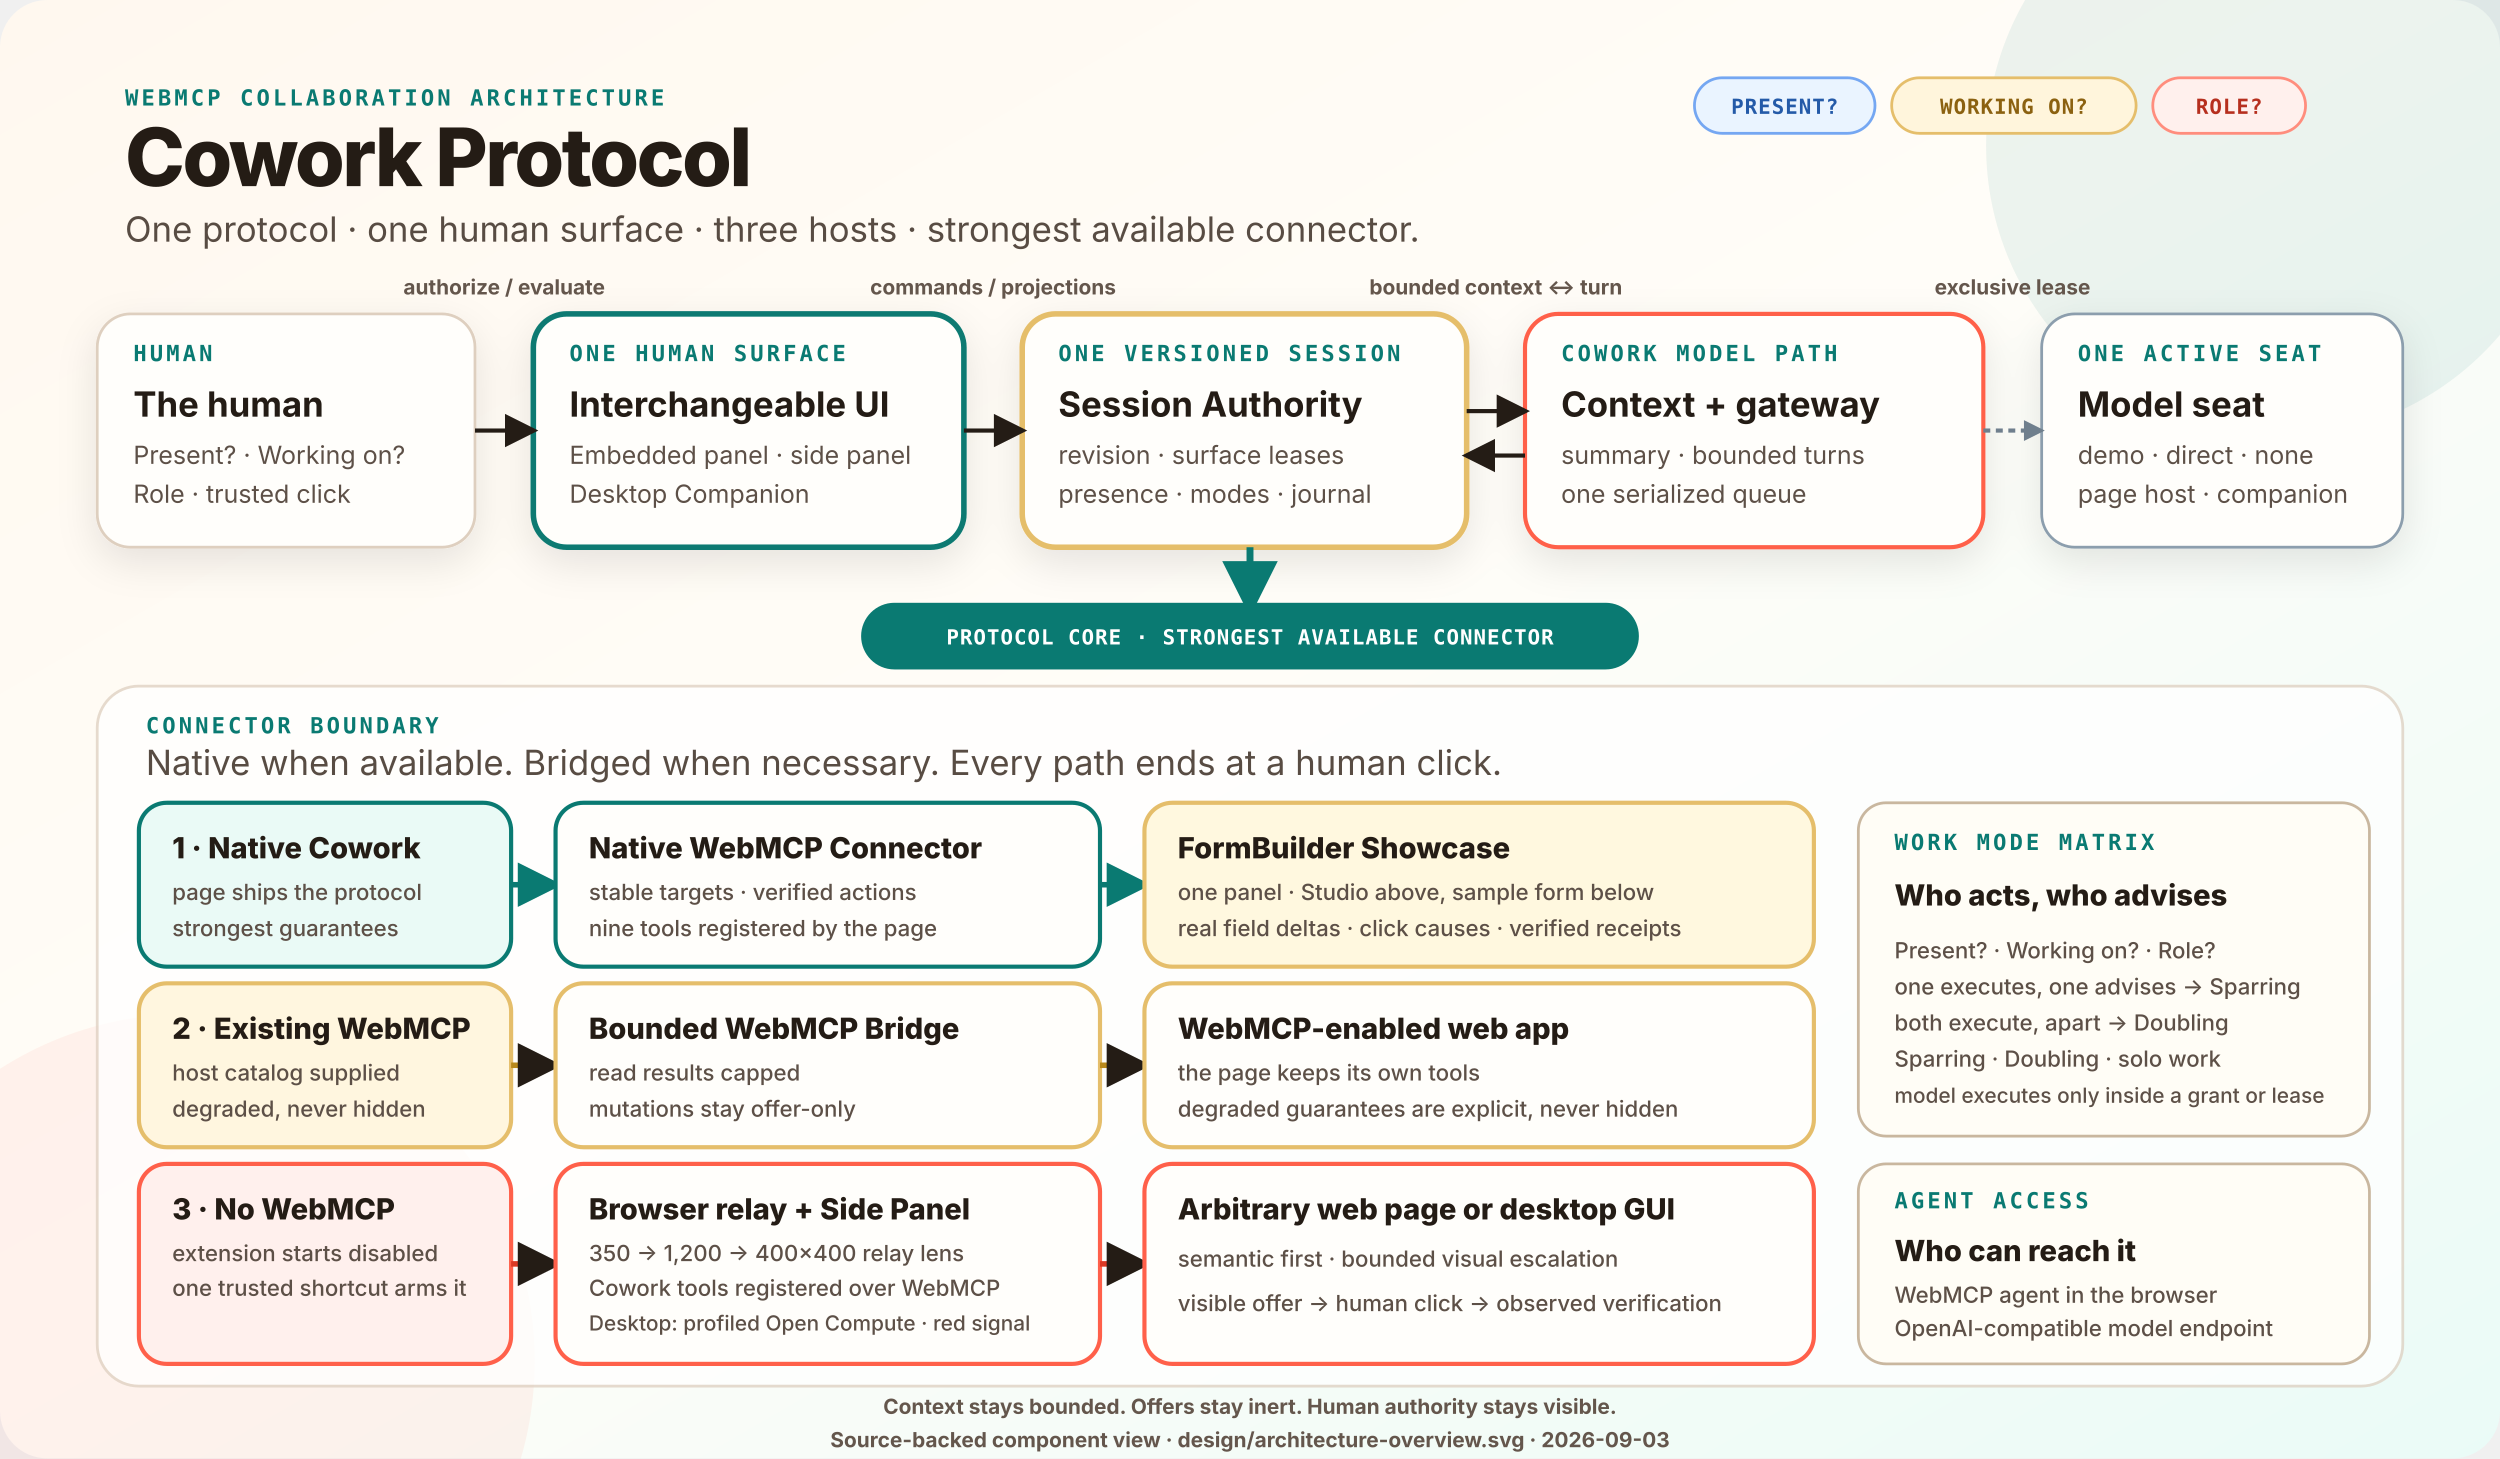
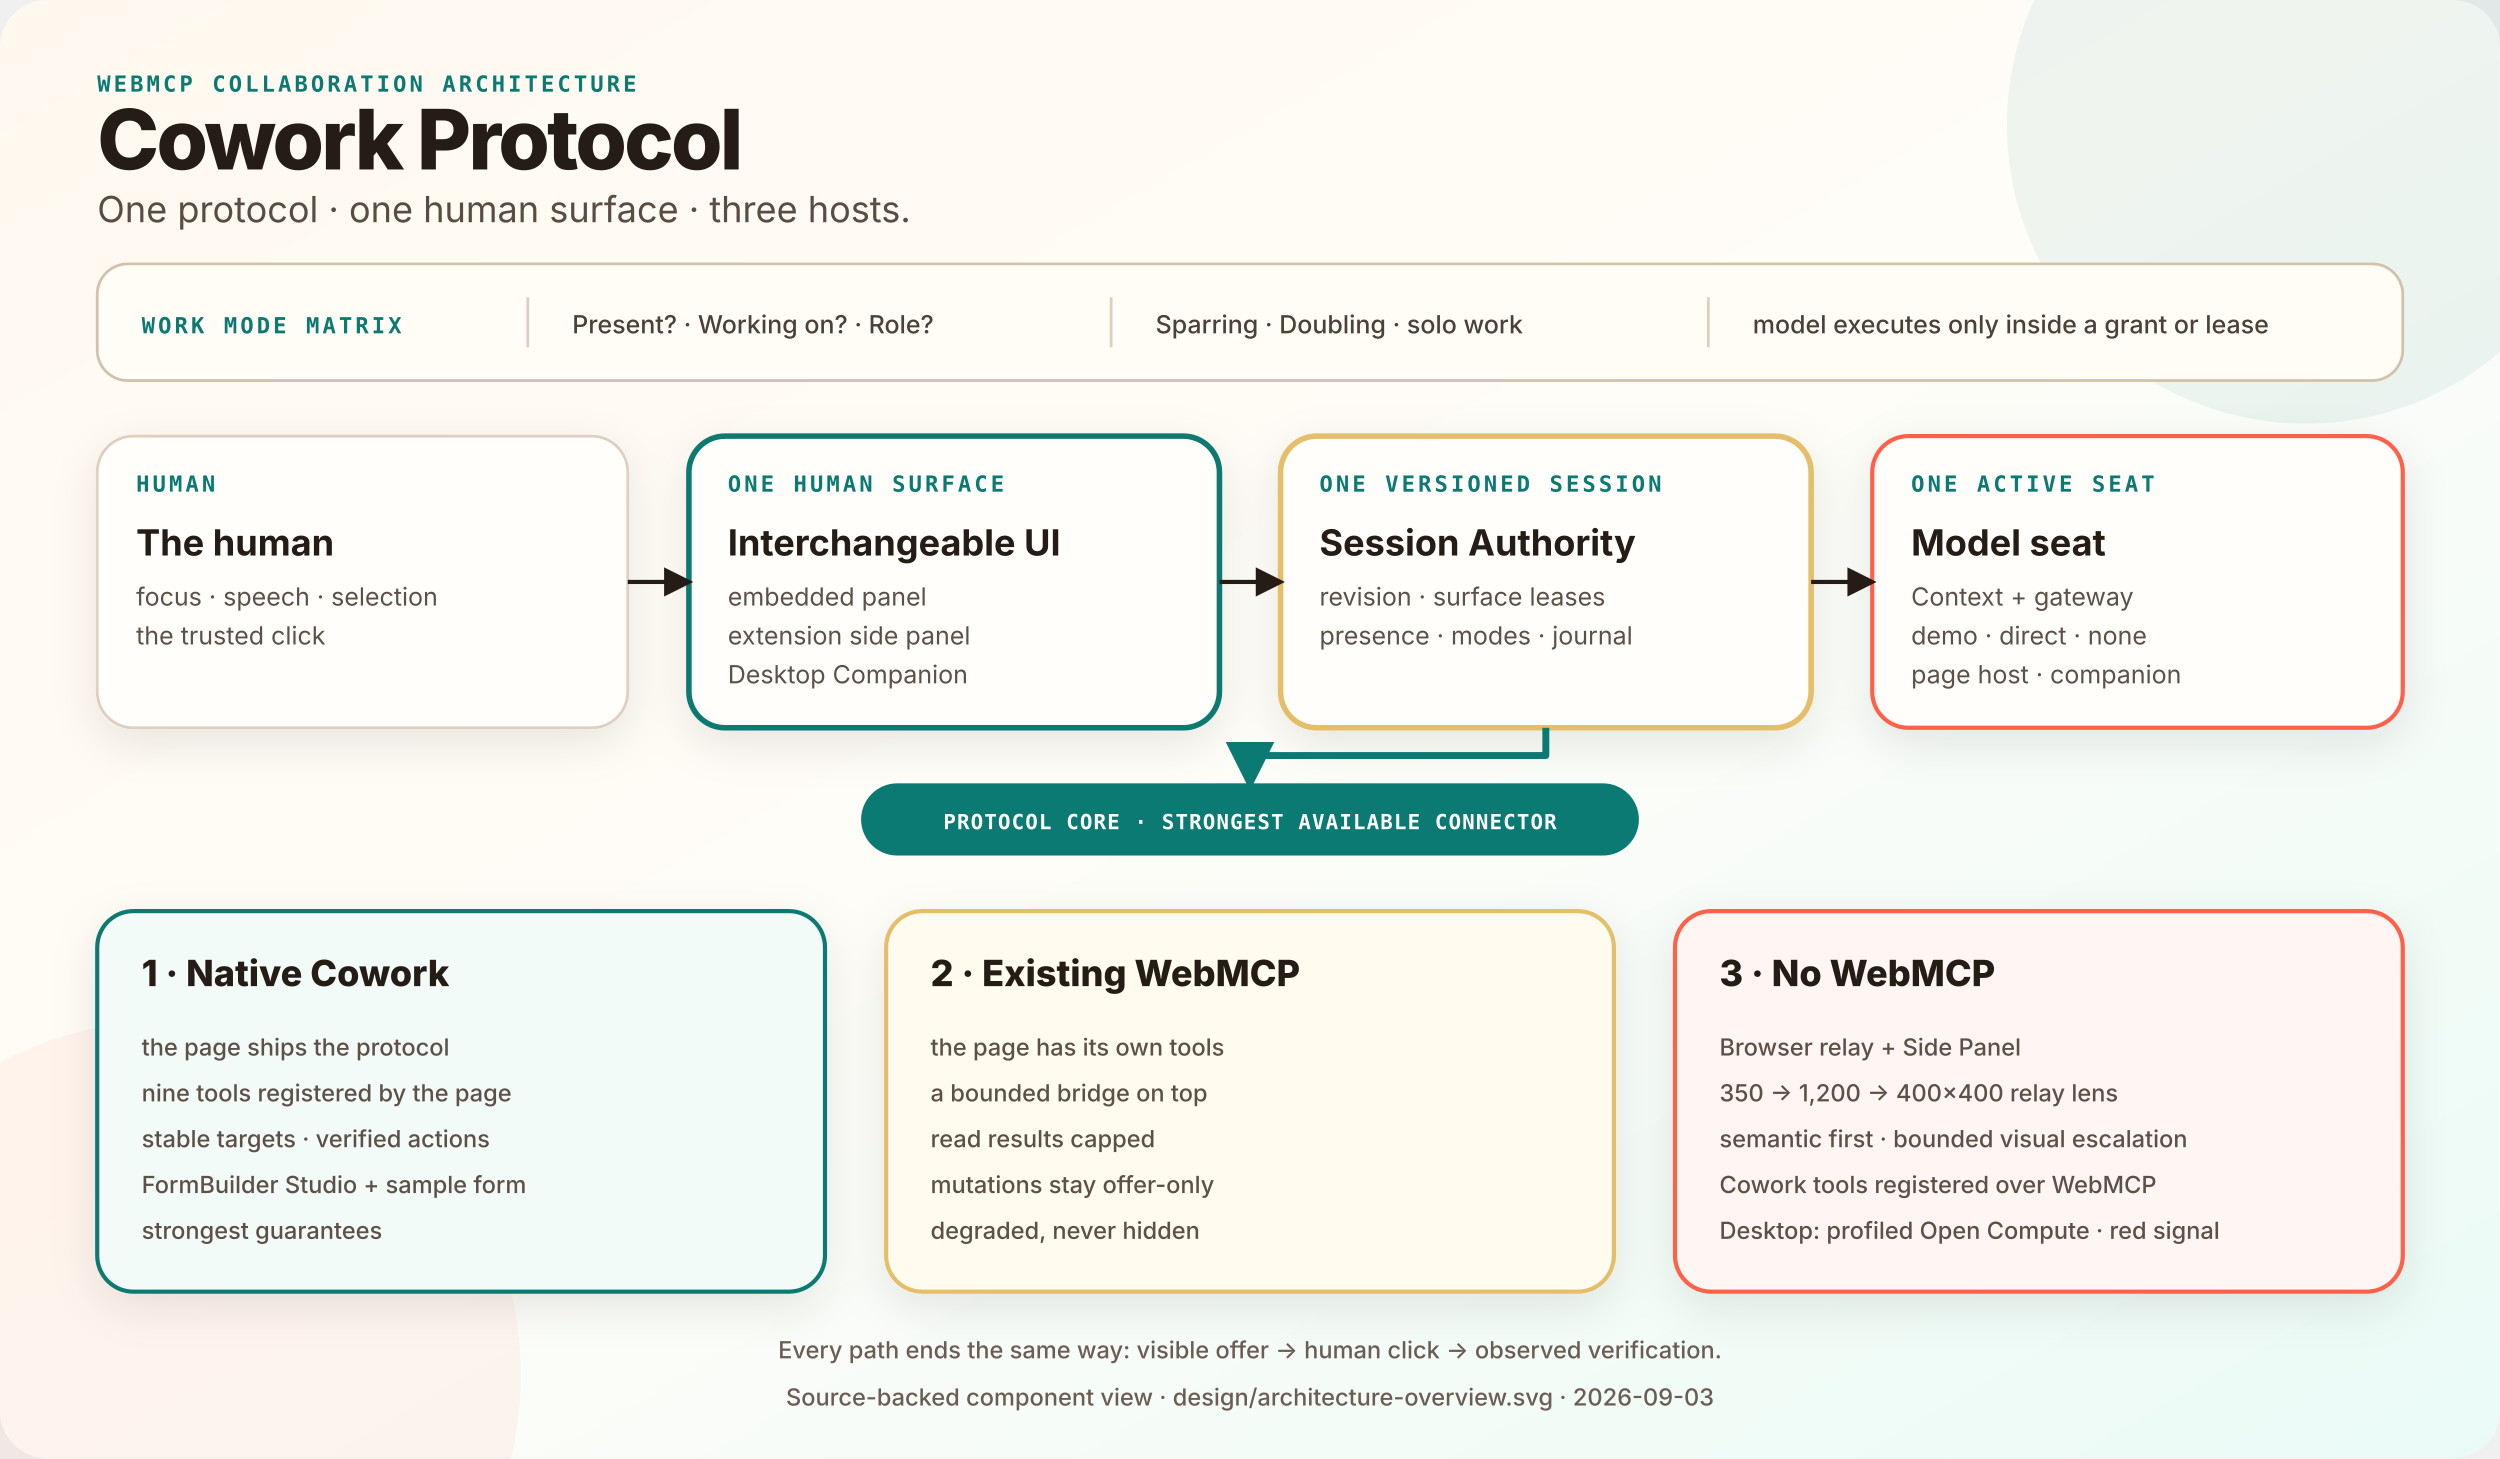
<svg xmlns="http://www.w3.org/2000/svg" width="1800" height="1050" viewBox="0 0 1800 1050" role="img" aria-labelledby="title description">
  <defs>
    <linearGradient id="background" x1="0" y1="0" x2="1" y2="1">
      <stop offset="0" stop-color="#fff8ef" />
      <stop offset="0.48" stop-color="#fffdf8" />
      <stop offset="1" stop-color="#eafbf7" />
    </linearGradient>
    <filter id="shadow" x="-20%" y="-20%" width="140%" height="150%">
-       <feDropShadow dx="0" dy="10" stdDeviation="14" flood-color="#241c15" flood-opacity="0.10" />
+       <feDropShadow dx="0" dy="10" stdDeviation="16" flood-color="#241c15" flood-opacity="0.09" />
    </filter>
-     <marker id="arrow-dark" viewBox="0 0 10 10" refX="8.5" refY="5" markerWidth="8" markerHeight="8" orient="auto-start-reverse">
+     <marker id="arrow-dark" viewBox="0 0 10 10" refX="8.5" refY="5" markerWidth="7" markerHeight="7" orient="auto-start-reverse">
      <path d="M 0 0 L 10 5 L 0 10 z" fill="#241c15" />
    </marker>
-     <marker id="arrow-teal" viewBox="0 0 10 10" refX="8.5" refY="5" markerWidth="8" markerHeight="8" orient="auto-start-reverse">
+     <marker id="arrow-teal" viewBox="0 0 10 10" refX="8.5" refY="5" markerWidth="7" markerHeight="7" orient="auto-start-reverse">
      <path d="M 0 0 L 10 5 L 0 10 z" fill="#0a7a72" />
    </marker>
-     <marker id="arrow-slate" viewBox="0 0 10 10" refX="8.5" refY="5" markerWidth="5" markerHeight="5" orient="auto-start-reverse">
-       <path d="M 0 0 L 10 5 L 0 10 z" fill="#6f7f8d" />
-     </marker>
    <style>
-       .title { font: 800 58px Inter, system-ui, -apple-system, "Segoe UI", sans-serif; fill: #241c15; letter-spacing: -1.8px; }
-       .subtitle { font: 400 25px Inter, system-ui, -apple-system, "Segoe UI", sans-serif; fill: #584c43; }
+       .title { font: 800 60px Inter, system-ui, -apple-system, "Segoe UI", sans-serif; fill: #241c15; letter-spacing: -2px; }
+       .subtitle { font: 400 26px Inter, system-ui, -apple-system, "Segoe UI", sans-serif; fill: #584c43; }
      .eyebrow { font: 800 16px ui-monospace, "SFMono-Regular", Consolas, monospace; letter-spacing: 2.2px; fill: #0a7a72; }
-       .card-title { font: 750 25px Inter, system-ui, -apple-system, "Segoe UI", sans-serif; fill: #241c15; }
+       .card-title { font: 750 26px Inter, system-ui, -apple-system, "Segoe UI", sans-serif; fill: #241c15; }
      .card-copy { font: 400 18px Inter, system-ui, -apple-system, "Segoe UI", sans-serif; fill: #5d5047; }
-       .lane-title { font: 800 21px Inter, system-ui, -apple-system, "Segoe UI", sans-serif; fill: #241c15; }
-       .lane-copy { font: 500 16px Inter, system-ui, -apple-system, "Segoe UI", sans-serif; fill: #5d5047; }
-       .lane-copy-tight { font: 500 15px Inter, system-ui, -apple-system, "Segoe UI", sans-serif; fill: #5d5047; }
-       .chip { font: 800 15px ui-monospace, "SFMono-Regular", Consolas, monospace; letter-spacing: 0.7px; }
-       .connector-label { font: 700 15px Inter, system-ui, -apple-system, "Segoe UI", sans-serif; fill: #64564c; }
+       .path-title { font: 800 26px Inter, system-ui, -apple-system, "Segoe UI", sans-serif; fill: #241c15; }
+       .path-copy { font: 500 17px Inter, system-ui, -apple-system, "Segoe UI", sans-serif; fill: #5d5047; }
+       .mode-copy { font: 500 18px Inter, system-ui, -apple-system, "Segoe UI", sans-serif; fill: #4c4139; }
+       .chip { font: 800 15px ui-monospace, "SFMono-Regular", Consolas, monospace; letter-spacing: 0.8px; }
+       .footnote { font: 500 17px Inter, system-ui, -apple-system, "Segoe UI", sans-serif; fill: #6b5d53; }
    </style>
  </defs>
  <rect width="1800" height="1050" rx="34" fill="url(#background)" />
-   <circle cx="1640" cy="105" r="210" fill="#0a7a72" opacity="0.08" />
-   <circle cx="135" cy="980" r="250" fill="#ff604a" opacity="0.07" />
-   <text x="90" y="76" class="eyebrow">WEBMCP COLLABORATION ARCHITECTURE</text>
-   <text x="90" y="134" class="title">Cowork Protocol</text>
-   <text x="90" y="174" class="subtitle">One protocol · one human surface · three hosts · strongest available connector.</text>
-   <g transform="translate(1220 56)">
-     <rect x="0" y="0" width="130" height="40" rx="20" fill="#eaf4ff" stroke="#75a7f2" stroke-width="2" />
-     <text x="65" y="26" text-anchor="middle" class="chip" fill="#245aa8">PRESENT?</text>
-     <rect x="142" y="0" width="176" height="40" rx="20" fill="#fff5dc" stroke="#e5be6b" stroke-width="2" />
-     <text x="230" y="26" text-anchor="middle" class="chip" fill="#8b6110">WORKING ON?</text>
-     <rect x="330" y="0" width="110" height="40" rx="20" fill="#fff0ed" stroke="#ff8d7d" stroke-width="2" />
-     <text x="385" y="26" text-anchor="middle" class="chip" fill="#b62f1e">ROLE?</text>
+   <circle cx="1660" cy="90" r="215" fill="#0a7a72" opacity="0.07" />
+   <circle cx="120" cy="990" r="255" fill="#ff604a" opacity="0.06" />
+   <text x="70" y="66" class="eyebrow">WEBMCP COLLABORATION ARCHITECTURE</text>
+   <text x="70" y="122" class="title">Cowork Protocol</text>
+   <text x="70" y="160" class="subtitle">One protocol · one human surface · three hosts.</text>
+   <rect x="70" y="190" width="1660" height="84" rx="22" fill="#fffdf6" stroke="#d3c2ab" stroke-width="2" />
+   <text x="102" y="240" class="eyebrow">WORK MODE MATRIX</text>
+   <path d="M380 214 V250" stroke="#ddcfbf" stroke-width="2" />
+   <text x="412" y="240" class="mode-copy">Present? · Working on? · Role?</text>
+   <path d="M800 214 V250" stroke="#ddcfbf" stroke-width="2" />
+   <text x="832" y="240" class="mode-copy">Sparring · Doubling · solo work</text>
+   <path d="M1230 214 V250" stroke="#ddcfbf" stroke-width="2" />
+   <text x="1262" y="240" class="mode-copy">model executes only inside a grant or lease</text>
+   <g filter="url(#shadow)">
+     <rect x="70" y="314" width="382" height="210" rx="26" fill="#fffefb" stroke="#decfbf" stroke-width="2" />
+     <rect x="496" y="314" width="382" height="210" rx="26" fill="#fffefb" stroke="#0a7a72" stroke-width="4" />
+     <rect x="922" y="314" width="382" height="210" rx="26" fill="#fffefb" stroke="#e5be6b" stroke-width="4" />
+     <rect x="1348" y="314" width="382" height="210" rx="26" fill="#fffefb" stroke="#ff604a" stroke-width="3" />
  </g>
+   <text x="98" y="354" class="eyebrow">HUMAN</text>
+   <text x="98" y="400" class="card-title">The human</text>
+   <text x="98" y="436" class="card-copy">focus · speech · selection</text>
+   <text x="98" y="464" class="card-copy">the trusted click</text>
+   <text x="524" y="354" class="eyebrow">ONE HUMAN SURFACE</text>
+   <text x="524" y="400" class="card-title">Interchangeable UI</text>
+   <text x="524" y="436" class="card-copy">embedded panel</text>
+   <text x="524" y="464" class="card-copy">extension side panel</text>
+   <text x="524" y="492" class="card-copy">Desktop Companion</text>
+   <text x="950" y="354" class="eyebrow">ONE VERSIONED SESSION</text>
+   <text x="950" y="400" class="card-title">Session Authority</text>
+   <text x="950" y="436" class="card-copy">revision · surface leases</text>
+   <text x="950" y="464" class="card-copy">presence · modes · journal</text>
+   <text x="1376" y="354" class="eyebrow">ONE ACTIVE SEAT</text>
+   <text x="1376" y="400" class="card-title">Model seat</text>
+   <text x="1376" y="436" class="card-copy">Context + gateway</text>
+   <text x="1376" y="464" class="card-copy">demo · direct · none</text>
+   <text x="1376" y="492" class="card-copy">page host · companion</text>
+   <path d="M452 419 H496" stroke="#241c15" stroke-width="3" marker-end="url(#arrow-dark)" />
+   <path d="M878 419 H922" stroke="#241c15" stroke-width="3" marker-end="url(#arrow-dark)" />
+   <path d="M1304 419 H1348" stroke="#241c15" stroke-width="3" marker-end="url(#arrow-dark)" />
+   <path d="M1113 524 V544 H900 V564" fill="none" stroke="#0a7a72" stroke-width="5" stroke-linejoin="round" marker-end="url(#arrow-teal)" />
+   <rect x="620" y="564" width="560" height="52" rx="26" fill="#0a7a72" />
+   <text x="900" y="597" text-anchor="middle" class="chip" fill="#ffffff">PROTOCOL CORE · STRONGEST AVAILABLE CONNECTOR</text>
  <g filter="url(#shadow)">
-     <rect x="70" y="226" width="272" height="168" rx="24" fill="#fffefb" stroke="#decfbf" stroke-width="2" />
-     <rect x="384" y="226" width="310" height="168" rx="24" fill="#fffefb" stroke="#0a7a72" stroke-width="4" />
-     <rect x="736" y="226" width="320" height="168" rx="24" fill="#fffefb" stroke="#e5be6b" stroke-width="4" />
-     <rect x="1098" y="226" width="330" height="168" rx="24" fill="#fffefb" stroke="#ff604a" stroke-width="3" />
-     <rect x="1470" y="226" width="260" height="168" rx="24" fill="#fffefb" stroke="#8c9ead" stroke-width="2" />
+     <rect x="70" y="656" width="524" height="274" rx="26" fill="#f2fbf8" stroke="#0a7a72" stroke-width="3" />
+     <rect x="638" y="656" width="524" height="274" rx="26" fill="#fffbef" stroke="#e5be6b" stroke-width="3" />
+     <rect x="1206" y="656" width="524" height="274" rx="26" fill="#fff5f2" stroke="#ff604a" stroke-width="3" />
  </g>
-   <text x="96" y="260" class="eyebrow">HUMAN</text>
-   <text x="96" y="300" class="card-title">The human</text>
-   <text x="96" y="334" class="card-copy">Present? · Working on?</text>
-   <text x="96" y="362" class="card-copy">Role · trusted click</text>
-   <text x="410" y="260" class="eyebrow">ONE HUMAN SURFACE</text>
-   <text x="410" y="300" class="card-title">Interchangeable UI</text>
-   <text x="410" y="334" class="card-copy">Embedded panel · side panel</text>
-   <text x="410" y="362" class="card-copy">Desktop Companion</text>
-   <text x="762" y="260" class="eyebrow">ONE VERSIONED SESSION</text>
-   <text x="762" y="300" class="card-title">Session Authority</text>
-   <text x="762" y="334" class="card-copy">revision · surface leases</text>
-   <text x="762" y="362" class="card-copy">presence · modes · journal</text>
-   <text x="1124" y="260" class="eyebrow">COWORK MODEL PATH</text>
-   <text x="1124" y="300" class="card-title">Context + gateway</text>
-   <text x="1124" y="334" class="card-copy">summary · bounded turns</text>
-   <text x="1124" y="362" class="card-copy">one serialized queue</text>
-   <text x="1496" y="260" class="eyebrow">ONE ACTIVE SEAT</text>
-   <text x="1496" y="300" class="card-title">Model seat</text>
-   <text x="1496" y="334" class="card-copy">demo · direct · none</text>
-   <text x="1496" y="362" class="card-copy">page host · companion</text>
-   <path d="M342 310 H384" stroke="#241c15" stroke-width="3" marker-end="url(#arrow-dark)" />
-   <text x="363" y="212" text-anchor="middle" class="connector-label">authorize / evaluate</text>
-   <path d="M694 310 H736" stroke="#241c15" stroke-width="3" marker-end="url(#arrow-dark)" />
-   <text x="715" y="212" text-anchor="middle" class="connector-label">commands / projections</text>
-   <path d="M1056 296 H1098" stroke="#241c15" stroke-width="3" marker-end="url(#arrow-dark)" />
-   <path d="M1098 328 H1056" stroke="#241c15" stroke-width="3" marker-end="url(#arrow-dark)" />
-   <text x="1077" y="212" text-anchor="middle" class="connector-label">bounded context ↔ turn</text>
-   <path d="M1428 310 H1470" stroke="#6f7f8d" stroke-width="3" stroke-dasharray="5 4" marker-end="url(#arrow-slate)" />
-   <text x="1449" y="212" text-anchor="middle" class="connector-label">exclusive lease</text>
-   <path d="M900 394 V438" stroke="#0a7a72" stroke-width="5" marker-end="url(#arrow-teal)" />
-   <rect x="620" y="434" width="560" height="48" rx="24" fill="#0a7a72" />
-   <text x="900" y="464" text-anchor="middle" class="chip" fill="#ffffff">PROTOCOL CORE · STRONGEST AVAILABLE CONNECTOR</text>
-   <rect x="70" y="494" width="1660" height="504" rx="30" fill="#ffffff" opacity="0.74" stroke="#ddcfbf" stroke-width="2" />
-   <text x="105" y="528" class="eyebrow">CONNECTOR BOUNDARY</text>
-   <text x="105" y="558" class="subtitle">Native when available. Bridged when necessary. Every path ends at a human click.</text>
-   <rect x="100" y="578" width="268" height="118" rx="20" fill="#eafaf6" stroke="#0a7a72" stroke-width="3" />
-   <text x="124" y="618" class="lane-title">1 · Native Cowork</text>
-   <text x="124" y="648" class="lane-copy">page ships the protocol</text>
-   <text x="124" y="674" class="lane-copy">strongest guarantees</text>
-   <path d="M368 637 H400" stroke="#0a7a72" stroke-width="4" marker-end="url(#arrow-teal)" />
-   <rect x="400" y="578" width="392" height="118" rx="20" fill="#fffefb" stroke="#0a7a72" stroke-width="3" />
-   <text x="424" y="618" class="lane-title">Native WebMCP Connector</text>
-   <text x="424" y="648" class="lane-copy">stable targets · verified actions</text>
-   <text x="424" y="674" class="lane-copy">nine tools registered by the page</text>
-   <path d="M792 637 H824" stroke="#0a7a72" stroke-width="4" marker-end="url(#arrow-teal)" />
-   <rect x="824" y="578" width="482" height="118" rx="20" fill="#fff8df" stroke="#e5be6b" stroke-width="3" />
-   <text x="848" y="618" class="lane-title">FormBuilder Showcase</text>
-   <text x="848" y="648" class="lane-copy">one panel · Studio above, sample form below</text>
-   <text x="848" y="674" class="lane-copy">real field deltas · click causes · verified receipts</text>
-   <rect x="100" y="708" width="268" height="118" rx="20" fill="#fff6df" stroke="#e5be6b" stroke-width="3" />
-   <text x="124" y="748" class="lane-title">2 · Existing WebMCP</text>
-   <text x="124" y="778" class="lane-copy">host catalog supplied</text>
-   <text x="124" y="804" class="lane-copy">degraded, never hidden</text>
-   <path d="M368 767 H400" stroke="#b8891d" stroke-width="4" marker-end="url(#arrow-dark)" />
-   <rect x="400" y="708" width="392" height="118" rx="20" fill="#fffefb" stroke="#e5be6b" stroke-width="3" />
-   <text x="424" y="748" class="lane-title">Bounded WebMCP Bridge</text>
-   <text x="424" y="778" class="lane-copy">read results capped</text>
-   <text x="424" y="804" class="lane-copy">mutations stay offer-only</text>
-   <path d="M792 767 H824" stroke="#b8891d" stroke-width="4" marker-end="url(#arrow-dark)" />
-   <rect x="824" y="708" width="482" height="118" rx="20" fill="#fffefb" stroke="#e5be6b" stroke-width="3" />
-   <text x="848" y="748" class="lane-title">WebMCP-enabled web app</text>
-   <text x="848" y="778" class="lane-copy">the page keeps its own tools</text>
-   <text x="848" y="804" class="lane-copy">degraded guarantees are explicit, never hidden</text>
-   <rect x="100" y="838" width="268" height="144" rx="20" fill="#fff0ed" stroke="#ff604a" stroke-width="3" />
-   <text x="124" y="878" class="lane-title">3 · No WebMCP</text>
-   <text x="124" y="908" class="lane-copy">extension starts disabled</text>
-   <text x="124" y="933" class="lane-copy">one trusted shortcut arms it</text>
-   <path d="M368 910 H400" stroke="#da3824" stroke-width="4" marker-end="url(#arrow-dark)" />
-   <rect x="400" y="838" width="392" height="144" rx="20" fill="#fffefb" stroke="#ff604a" stroke-width="3" />
-   <text x="424" y="878" class="lane-title">Browser relay + Side Panel</text>
-   <text x="424" y="908" class="lane-copy">350 → 1,200 → 400×400 relay lens</text>
-   <text x="424" y="933" class="lane-copy">Cowork tools registered over WebMCP</text>
-   <text x="424" y="958" class="lane-copy-tight">Desktop: profiled Open Compute · red signal</text>
-   <path d="M792 910 H824" stroke="#da3824" stroke-width="4" marker-end="url(#arrow-dark)" />
-   <rect x="824" y="838" width="482" height="144" rx="20" fill="#fffefb" stroke="#ff604a" stroke-width="3" />
-   <text x="848" y="878" class="lane-title">Arbitrary web page or desktop GUI</text>
-   <text x="848" y="912" class="lane-copy">semantic first · bounded visual escalation</text>
-   <text x="848" y="944" class="lane-copy">visible offer → human click → observed verification</text>
-   <rect x="1338" y="578" width="368" height="240" rx="20" fill="#fffdf6" stroke="#c9b79f" stroke-width="2" />
-   <text x="1364" y="612" class="eyebrow">WORK MODE MATRIX</text>
-   <text x="1364" y="652" class="lane-title">Who acts, who advises</text>
-   <text x="1364" y="690" class="lane-copy">Present? · Working on? · Role?</text>
-   <text x="1364" y="716" class="lane-copy">one executes, one advises → Sparring</text>
-   <text x="1364" y="742" class="lane-copy">both execute, apart → Doubling</text>
-   <text x="1364" y="768" class="lane-copy">Sparring · Doubling · solo work</text>
-   <text x="1364" y="794" class="lane-copy-tight">model executes only inside a grant or lease</text>
-   <rect x="1338" y="838" width="368" height="144" rx="20" fill="#fffdf6" stroke="#c9b79f" stroke-width="2" />
-   <text x="1364" y="870" class="eyebrow">AGENT ACCESS</text>
-   <text x="1364" y="908" class="lane-title">Who can reach it</text>
-   <text x="1364" y="938" class="lane-copy">WebMCP agent in the browser</text>
-   <text x="1364" y="962" class="lane-copy">OpenAI-compatible model endpoint</text>
-   <text x="900" y="1018" text-anchor="middle" class="connector-label">Context stays bounded. Offers stay inert. Human authority stays visible.</text>
-   <text x="900" y="1042" text-anchor="middle" class="connector-label">Source-backed component view · design/architecture-overview.svg · 2026-09-03</text>
+   <text x="102" y="710" class="path-title">1 · Native Cowork</text>
+   <text x="102" y="760" class="path-copy">the page ships the protocol</text>
+   <text x="102" y="793" class="path-copy">nine tools registered by the page</text>
+   <text x="102" y="826" class="path-copy">stable targets · verified actions</text>
+   <text x="102" y="859" class="path-copy">FormBuilder Studio + sample form</text>
+   <text x="102" y="892" class="path-copy">strongest guarantees</text>
+   <text x="670" y="710" class="path-title">2 · Existing WebMCP</text>
+   <text x="670" y="760" class="path-copy">the page has its own tools</text>
+   <text x="670" y="793" class="path-copy">a bounded bridge on top</text>
+   <text x="670" y="826" class="path-copy">read results capped</text>
+   <text x="670" y="859" class="path-copy">mutations stay offer-only</text>
+   <text x="670" y="892" class="path-copy">degraded, never hidden</text>
+   <text x="1238" y="710" class="path-title">3 · No WebMCP</text>
+   <text x="1238" y="760" class="path-copy">Browser relay + Side Panel</text>
+   <text x="1238" y="793" class="path-copy">350 → 1,200 → 400×400 relay lens</text>
+   <text x="1238" y="826" class="path-copy">semantic first · bounded visual escalation</text>
+   <text x="1238" y="859" class="path-copy">Cowork tools registered over WebMCP</text>
+   <text x="1238" y="892" class="path-copy">Desktop: profiled Open Compute · red signal</text>
+   <text x="900" y="978" text-anchor="middle" class="footnote">Every path ends the same way: visible offer → human click → observed verification.</text>
+   <text x="900" y="1012" text-anchor="middle" class="footnote">Source-backed component view · design/architecture-overview.svg · 2026-09-03</text>
</svg>
